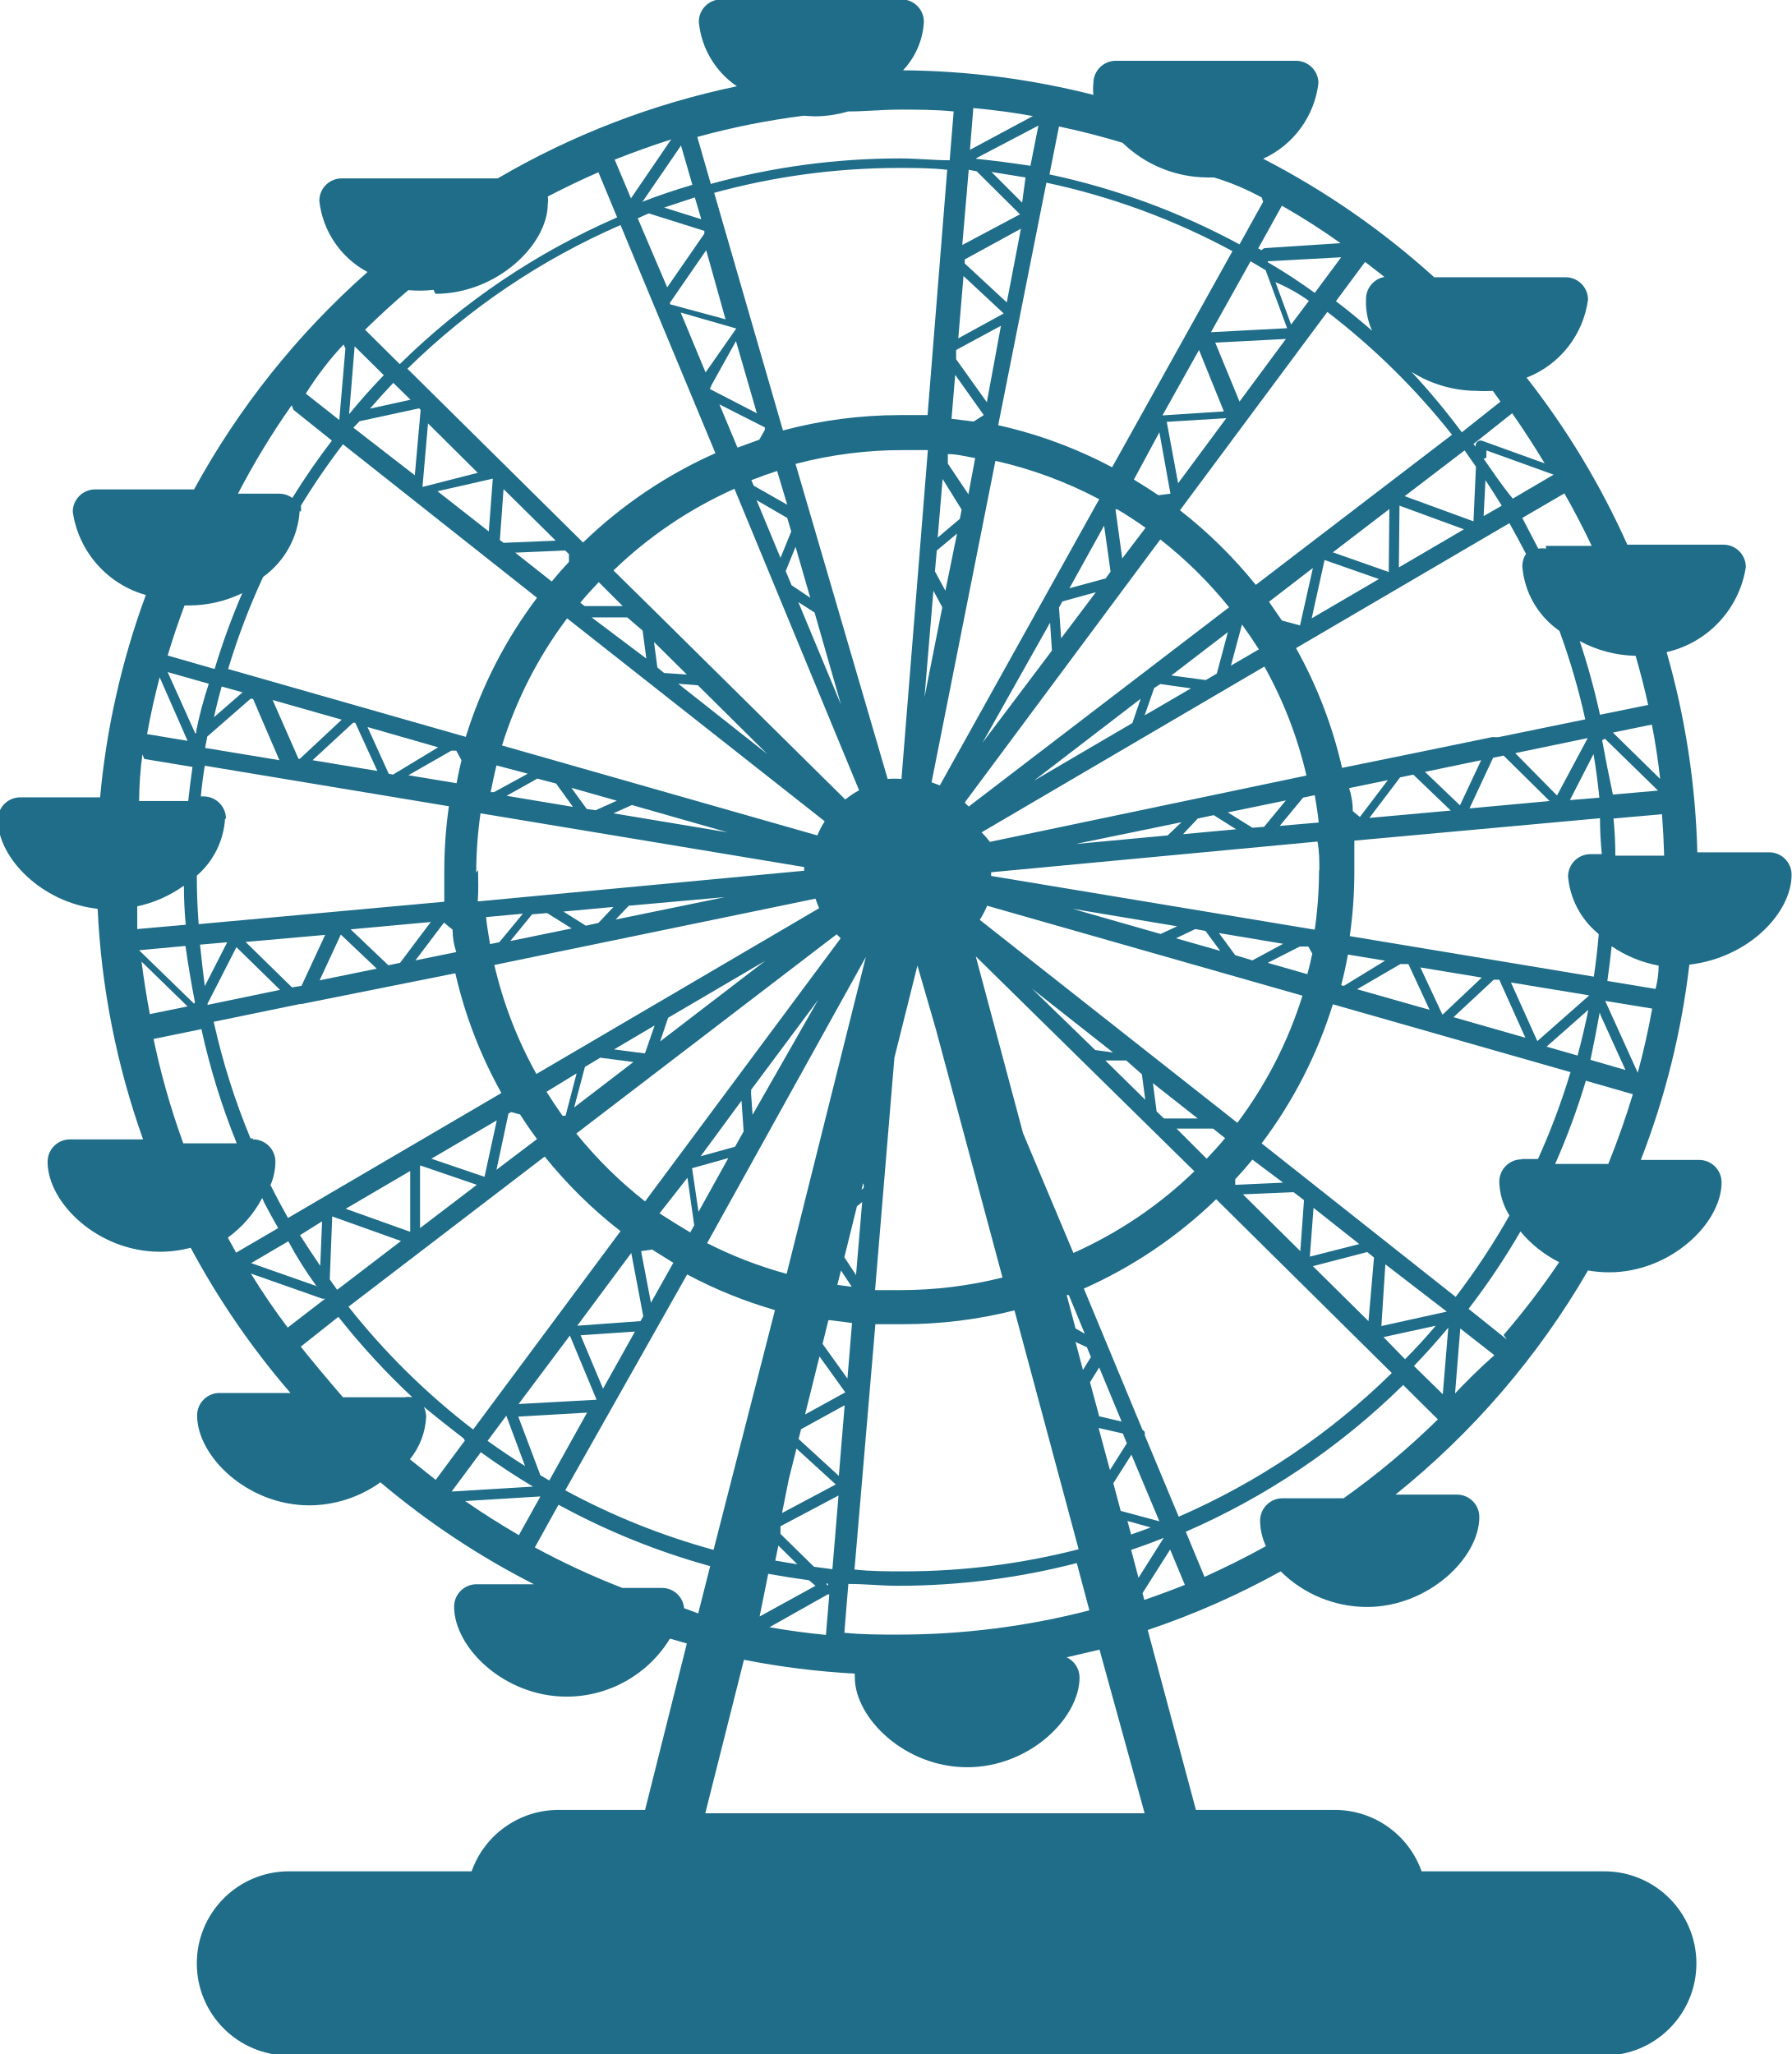
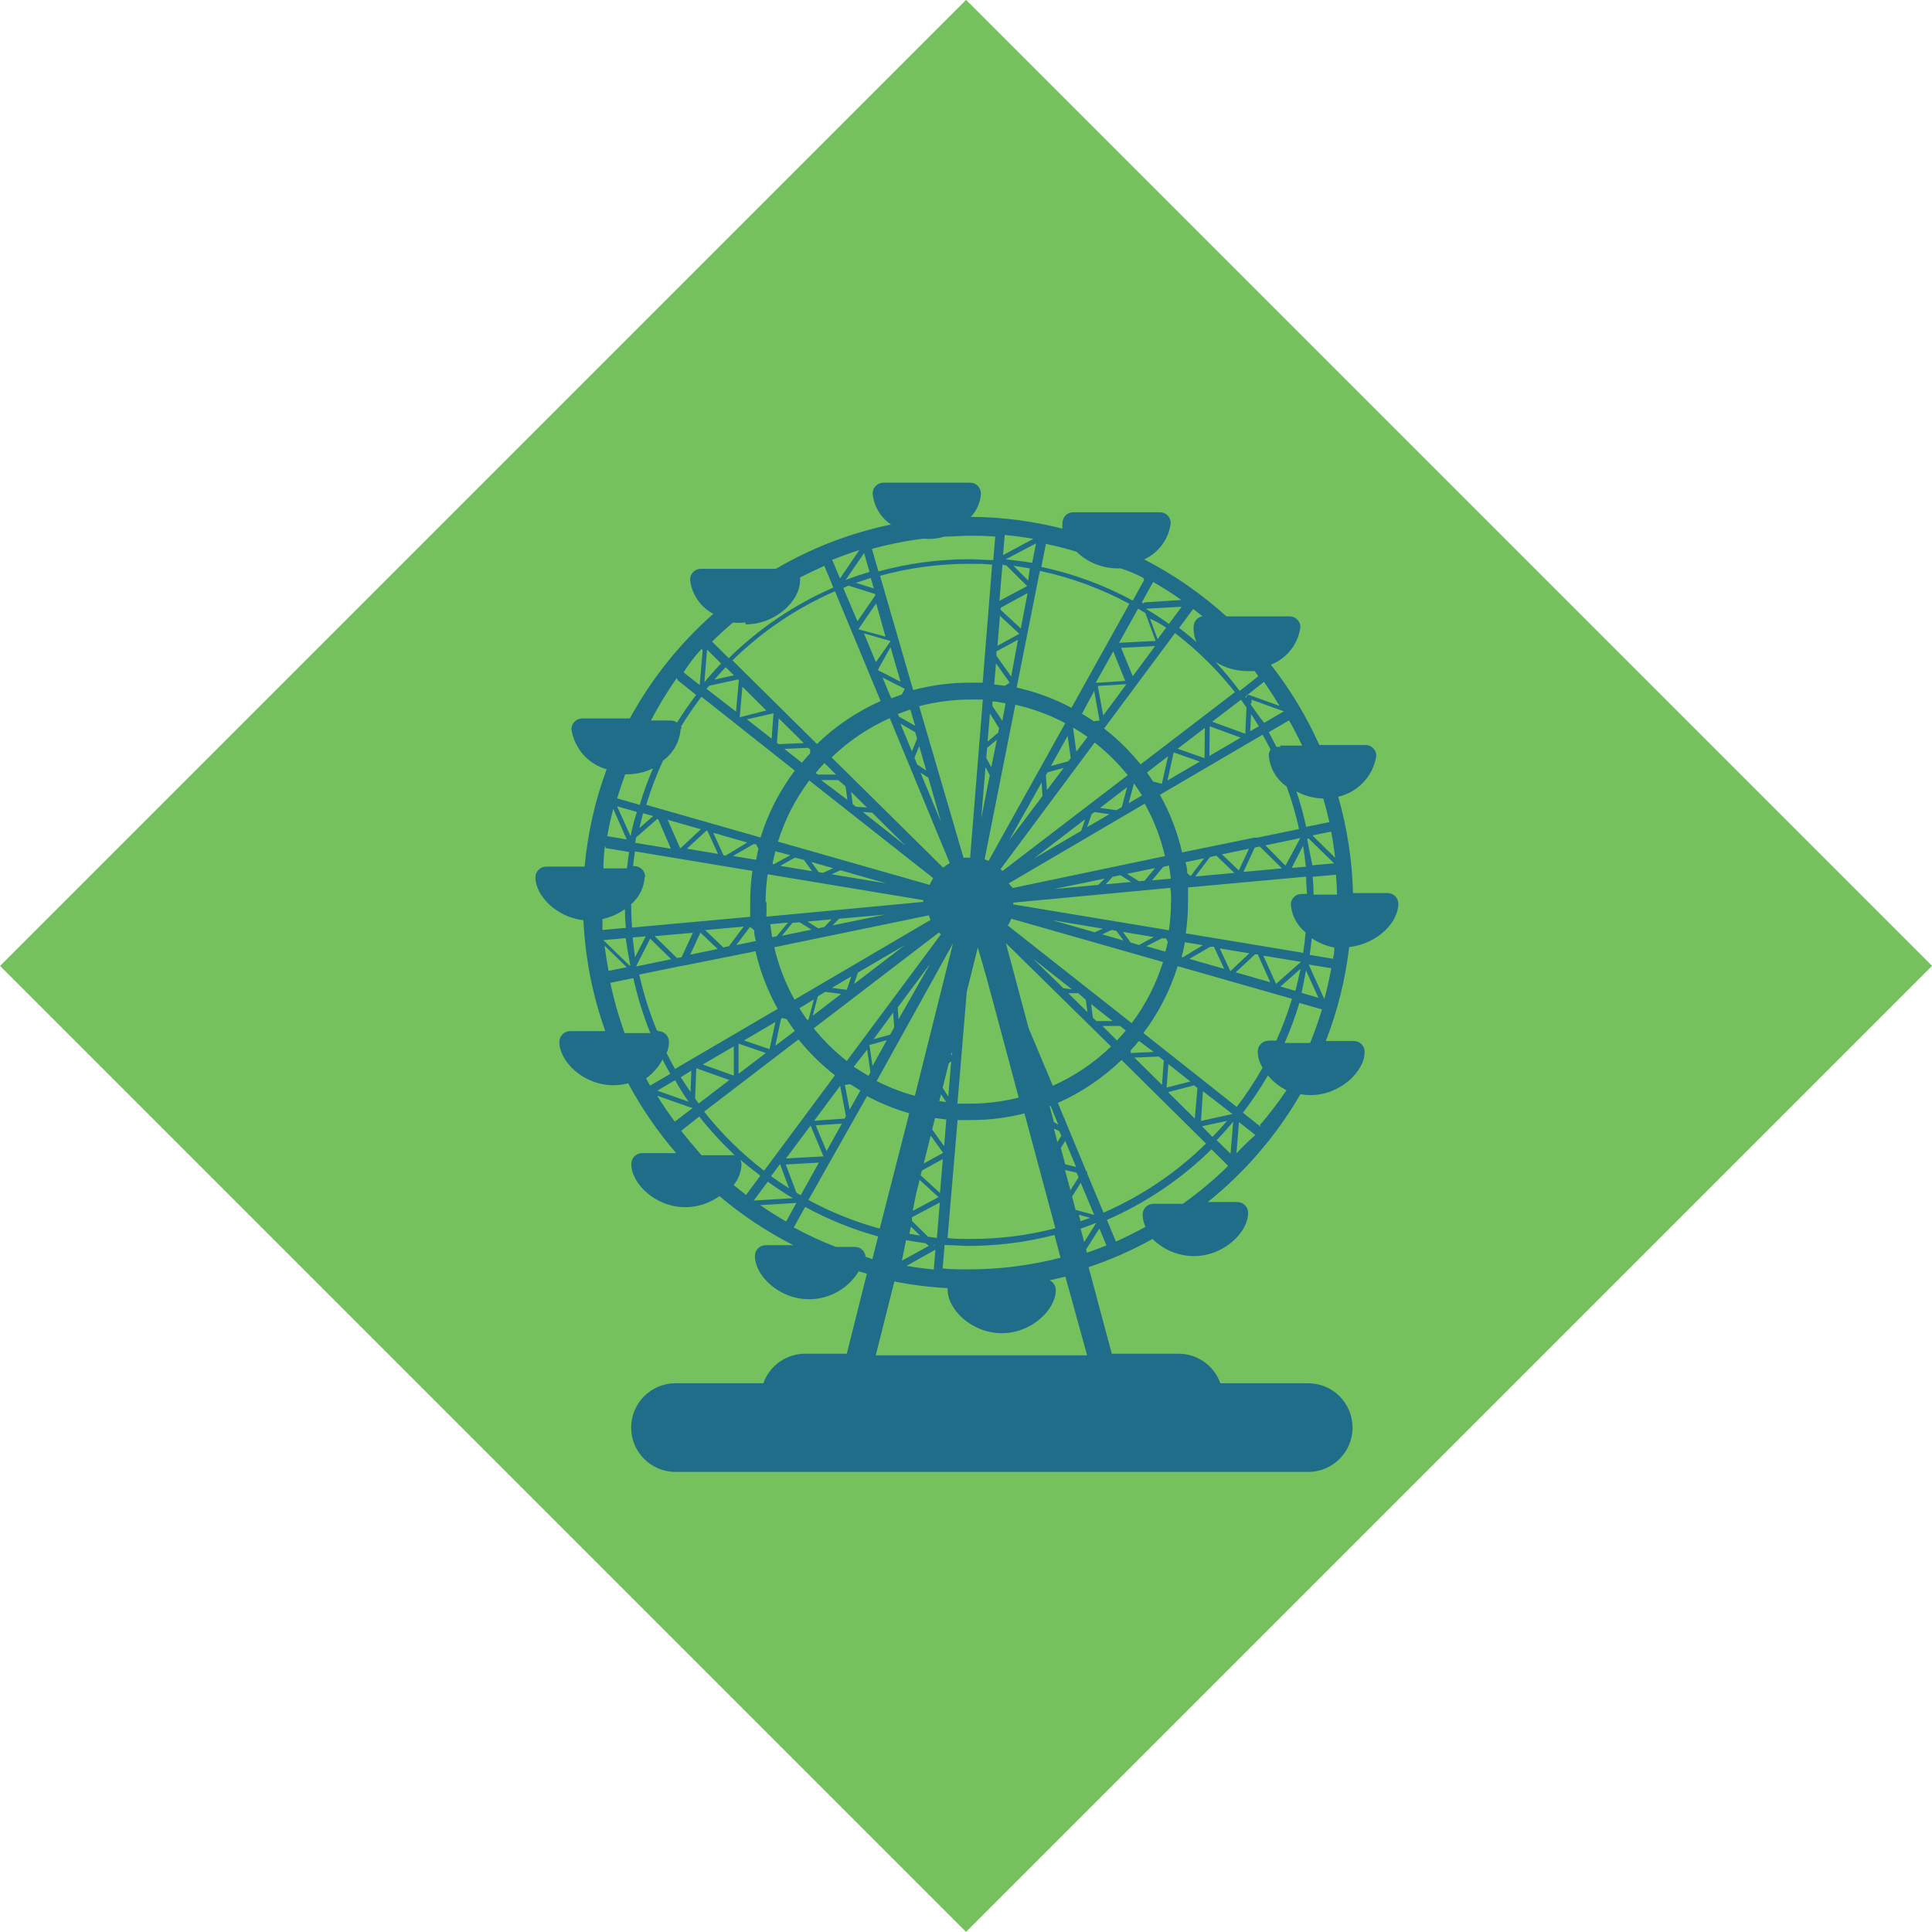
- <svg xmlns="http://www.w3.org/2000/svg" id="icons" viewBox="0 0 58.35 66.9">
+ <svg xmlns="http://www.w3.org/2000/svg" id="icons" viewBox="0 0 130.8 130.8">
  <defs>
-     <style>.cls-1{fill:#1f6d89;}</style>
+     <style>.cls-1{fill:#74c15e;}.cls-2{fill:#1f6d89;}</style>
  </defs>
-   <path class="cls-1" d="M693.38,1811.38a0.73,0.73,0,0,0-.73-0.73h-2.34a26,26,0,0,0-1-6.52,3.37,3.37,0,0,0,2.58-2.77,0.73,0.73,0,0,0-.73-0.73h-3.13a26.07,26.07,0,0,0-3.28-5.44,3.18,3.18,0,0,0,2-2.54,0.73,0.73,0,0,0-.73-0.73h-4.28a26.16,26.16,0,0,0-5.57-3.86,3.11,3.11,0,0,0,1.8-2.46,0.73,0.73,0,0,0-.73-0.73h-5.87a0.73,0.73,0,0,0-.73.73,1.79,1.79,0,0,0,0,.38,26,26,0,0,0-6.2-.8,2.49,2.49,0,0,0,.68-1.58,0.73,0.73,0,0,0-.73-0.73h-5.87a0.73,0.73,0,0,0-.73.73,2.85,2.85,0,0,0,1.24,2.1,25.85,25.85,0,0,0-7.79,3h-5.08a0.73,0.73,0,0,0-.73.73,3,3,0,0,0,1.57,2.32,26.21,26.21,0,0,0-5.65,7.08h-3.22a0.73,0.73,0,0,0-.73.73,3.31,3.31,0,0,0,2.38,2.71,25.84,25.84,0,0,0-1.49,6.59h-2.6a0.73,0.73,0,0,0-.73.73c0,1.23,1.42,2.7,3.25,2.9a25.88,25.88,0,0,0,1.48,7.51h-2.38a0.73,0.73,0,0,0-.73.73c0,1.33,1.63,2.93,3.66,2.93a3.9,3.9,0,0,0,1-.13,26.17,26.17,0,0,0,3.25,4.73h-2.31a0.73,0.73,0,0,0-.73.73c0,1.33,1.63,2.93,3.66,2.93a4,4,0,0,0,2.31-.75,26.1,26.1,0,0,0,5,3.32h-1.87a0.73,0.73,0,0,0-.73.73c0,1.33,1.63,2.93,3.66,2.93a3.94,3.94,0,0,0,3.37-1.89l0.55,0.16-1.36,5.42h-2.8a3,3,0,0,0-2.85,2h-5.95a3,3,0,0,0,0,6h42.84a3,3,0,0,0,0-6h-5.95a3,3,0,0,0-2.85-2h-4.5l-1.57-5.86a25.9,25.9,0,0,0,4.33-1.91,4,4,0,0,0,2.81,1.16c2,0,3.66-1.6,3.66-2.93a0.73,0.73,0,0,0-.73-0.73h-2a26.22,26.22,0,0,0,6.27-7.3,3.88,3.88,0,0,0,.69.06c2,0,3.66-1.6,3.66-2.93a0.73,0.73,0,0,0-.73-0.73h-1.9a25.84,25.84,0,0,0,1.58-6.36C692,1814.08,693.38,1812.61,693.38,1811.38Zm-8.79,9.27a0.73,0.73,0,0,0-.73.73,2.18,2.18,0,0,0,.33,1.1,23,23,0,0,1-1.75,2.65l-6.32-5a14.79,14.79,0,0,0,2.32-4.53l7.74,2.21a22.68,22.68,0,0,1-1.06,2.83h-0.53Zm-3.51,6.73q0.58-.6,1.12-1.25l-0.18,2.17Zm-16.79,8.75c-0.59,0-1.18,0-1.76-.06l0.13-1.59c0.54,0,1.08.06,1.62,0.06a23.25,23.25,0,0,0,5.82-.74l0.41,1.54A24.85,24.85,0,0,1,664.29,1836.13Zm-21-16.16h-0.1a22.67,22.67,0,0,1-1.2-3.8l2.82-.58h0.05l0,0,5-1a14.73,14.73,0,0,0,1.5,3.9l-6.95,4.07q-0.3-.53-0.57-1.07a2,2,0,0,0,.16-0.74A0.73,0.73,0,0,0,643.25,1820Zm-2.27-8.22q0,0.64.06,1.26l-1.58.14c0-.25,0-0.5,0-0.74A4.06,4.06,0,0,0,641,1811.75Zm1.37-2.19a0.73,0.73,0,0,0-.73-0.73h-0.09q0.05-.52.13-1l7.95,1.32a14.87,14.87,0,0,0-.15,2.11c0,0.34,0,.68,0,1l-8,.73q-0.06-.78-0.06-1.58A2.67,2.67,0,0,0,642.36,1809.55Zm2.44-10a0.72,0.72,0,0,0,0-.2,23,23,0,0,1,1.37-2l6.32,5a14.78,14.78,0,0,0-2.32,4.53l-7.74-2.21a22.67,22.67,0,0,1,1.14-3A2.87,2.87,0,0,0,644.79,1799.53Zm2.7-4.45q-0.59.61-1.13,1.27l0.18-2.21Zm37.86,2.89-2.08-.75a0.16,0.16,0,0,0-.22.14v0.05l-0.07-.09,1.26-1Q684.83,1797.14,685.35,1798Zm0.43,5.44a22.59,22.59,0,0,1,.84,2.88l-2.83.58H683.7a0.16,0.16,0,0,0-.08,0l-2.82.58h0l-2.06.42a14.7,14.7,0,0,0-1.5-3.9l6.95-4.07q0.28,0.5.54,1a0.72,0.72,0,0,0-.12.4A2.82,2.82,0,0,0,685.78,1803.41Zm1.28,9.88q-0.06.7-.16,1.38l-7.95-1.32a14.84,14.84,0,0,0,.15-2.11c0-.34,0-0.68,0-1l8-.73q0,0.58.06,1.17h-0.37a0.73,0.73,0,0,0-.73.73A2.71,2.71,0,0,0,687.06,1813.28Zm-9.31,10.81,1.77-.46,0.22,0.18-0.18,2.07Zm-5,8.31-1.26-.34-0.24-.9,0.59-.93ZM662,1834.54l0,0-0.07-.07H662v0.11Zm-0.41,0-1.82,1,0.28-1.39q0.66,0.12,1.33.21ZM651.52,1829l0.61,1.64q-0.62-.39-1.22-0.82Zm-10-15.34,0.91-.08-0.73,1.43Q641.61,1814.3,641.54,1813.62Zm-0.17,1.92-1.79-1.74,1.51-.14Q641.2,1814.61,641.38,1815.54Zm0.44,0,0.94-1.84,1.42,1.39-2.36.49v0Zm2.75-.53-1.51-1.48,2.59-.23-0.77,1.66Zm6-3.74a13.72,13.72,0,0,1,.14-1.93l10.54,1.75s0,0.08,0,.12l-10.63,1C650.62,1811.84,650.6,1811.54,650.6,1811.23Zm-8.76-4.43,1.41-1.23,0.08,0,0.86,2-2.42-.4Zm8.81-8.59-1.8.46,0,0,0.18-2.07Zm8.07-5-1.81-.49,0-.05,1.18-1.71Zm15.42,1,0.81,2-2,.13Zm2.24-2.89,2.39-.13-0.86,1.16q-0.74-.54-1.53-1h0Zm1.27,1.38-0.51.68-0.51-1.38Q677.16,1792.33,677.66,1792.69ZM684,1807.5l1.5,1.48-2.61.24,0.77-1.65Zm0.38-.08,2.36-.49-1,1.87Zm-1.8,1.7-1.14-1.09,1.83-.38Zm-1.52-1,1.22,1.17-2.65.24,1-1.32Zm-3.07,3.12a13.72,13.72,0,0,1-.14,1.93l-10.54-1.75s0-.08,0-0.12l10.63-1C678,1810.62,678,1810.92,678,1811.23Zm-5.77,6.64,0.11,0.83-1.3-1.28,0.68,0Zm0.48,1.21-0.12-.92,1.46,1.15h-1.1Zm-2-2-2.06-2,2.64,2.08Zm-0.14,10-0.26.42-0.24-.91,0.37,0.17Zm1.17,2.81-0.55.87-0.37-1.37,0.79,0.18Zm-9.38,1.06-1.31-1.2,0.08-.32,1.42-.78Zm-4.57-8.6-0.21-1.42,1.18-.33Zm1.4-3.62,0.07,1-0.28.5-1.12.31Zm0.36,0.46-0.05-.72a0.16,0.16,0,0,0,0-.09l2.19-2.94Zm-3.51-2-1-.13,1.32-.78-0.3.87Zm-1.45.14,1.08,0.14-1.93,1.48,0.35-1.32Zm2.21-1.3,3.17-1.86-3.43,2.63Zm-2.68-3-0.73-.46,1.63-.15-0.49.52Zm-1.26-.41,0.8,0.5-2,.41,0.71-.87Zm2.66-.24,3.13-.28-3.56.73Zm-1.37-3.15-0.5-.69,1.48,0.42-0.69.31Zm-1-.83,0.55,0.76-2.16-.36,1-.56Zm2.47,0.7,3.12,0.89-3.72-.62Zm0.83-4.48-0.11-.83,1.07,1.06-0.74-.05Zm-0.48-1.2,0.12,0.91L654.3,1803h1.16Zm1.8,1.78,2.26,2.24-2.9-2.29Zm2.86-3.72,0.32-.79,0.48,1.66-0.61-.41Zm0.18-1.29-0.35.86-0.78-1.88,1,0.58Zm0.76,2.64,0.86,3-1.39-3.34Zm4.17-4.35,0.62,1-0.06.3-0.72.61Zm0.09,3.64-0.34-.63,0.06-.68,0.66-.55Zm-0.39,0,0.29,0.54-0.58,2.93Zm5.56-2.12,0.21,1.5-0.16.22-1.18.32Zm-1.4,3.67-0.07-1,0.11-.2,1.09-.3Zm-0.36-.51,0.06,0.91-2.26,3Zm3.59,2,1,0.14-1.51.88,0.31-.89Zm1.48-.13-1.12-.15,1.84-1.41-0.36,1.35Zm-2.39,1.4-3.21,1.88,3.48-2.67Zm2.65,3,0.73,0.46-1.73.16,0.48-.51Zm1.26,0.41-0.8-.5,1.89-.39-0.71.86Zm-2.76.25-3,.28,3.45-.71Zm-10.76,14.64,0.12-.47,0.35,0.53Zm0.23-.9,0.41-1.66,0.17-.14-0.2,2.38Zm0.63-2.36v0.1l-0.07.06,0.05-.21Zm-1.44,5.59,0.84,1.17-1.31.72Zm-1,4,0.25-1,1.28,1.17-1.75.93Zm1.91-3.28-0.81-1.13,0.19-.77,0.06,0,0.71,0.09Zm1.53-10.45,0.75-3,0.6,2.07,2.17,8.09a13.67,13.67,0,0,1-3.33.41l-0.82,0Zm11.1-3.34-0.53-.72,2.09,0.35-1,.54Zm-5.3-1.51,3.41,0.57-0.54.25Zm4,0.66,0.33,0.06,0.48,0.65-1.44-.41Zm3.4,0.57,0.28,0,0.13,0.23q-0.07.34-.16,0.67l-1.29-.37Zm1.35,1.26q0.13-.49.22-1l1.21,0.2-1.34.82Zm-2-5.19,0.76-.92,0.38-.08c0.05,0.29.1,0.59,0.13,0.89Zm2.61-.29-0.23-.19q0-.38-0.12-0.75l1.26-.26Zm-12.05.81A2.9,2.9,0,0,0,667,1810l9.21-5.4a13.57,13.57,0,0,1,1.37,3.55Zm7.85-5.74,0.36-1.34q0.29,0.4.55,0.81Zm5.14-3.05-1.82-.64,1.84-1.41Zm0.35-2.16,2.1,0.77-2.12,1.24Zm-0.67,2.39-2.19,1.28,0.42-1.9Zm-2.57,1.51h0l-0.59-.16q-0.21-.31-0.42-0.61l1.43-1.1Zm-10.79,5.9-0.13-.13,6.37-8.57a13.8,13.8,0,0,1,2.24,2.21Zm5-8.08-0.22-1.6h0.06q0.47,0.28.92,0.6Zm1.82-2.45-0.37-2,1.94-.12Zm2-2.66-0.79-1.92,2.3-.12Zm-2.61,1,0.36,2-0.39.05q-0.39-.26-0.8-0.51Zm-7.15,11.5-0.27-.1,2.08-10.47a13.57,13.57,0,0,1,3.38,1.25Zm0.93-9.48-0.67-1,0-.31c0.3,0,.59.08,0.89,0.13Zm0.6-3-1-1.4,0-.3,1.46-.79Zm0.65-3.25-1.37-1.27v-0.13l1.83-1Zm-1.41-.86,1.31,1.22-1.48.81Zm-0.27,3.22,0.93,1.31-0.33.21-0.72-.09Zm-1.75,13.16a3.08,3.08,0,0,0-.45,0l-3-10.26a13.66,13.66,0,0,1,3.49-.45l0.82,0Zm-3.72-8.93-1.09-.62-0.08-.18c0.28-.11.56-0.21,0.84-0.3Zm-2.46-3.91L659,1794l0.68,2.35-1.53-.79Zm0.8-1.83v0l-1,1.43-0.81-1.95Zm0.93,3.22,0,0.08-0.18.32-0.71.26-0.59-1.41Zm3.07,11.82a3,3,0,0,0-.45.3l-6.26-6.19,0,0-1.29-1.27a13.73,13.73,0,0,1,3.94-2.66Zm-7.7-6h-1.24l-0.14-.11c0.19-.23.39-0.45,0.6-0.67Zm-4-2.15,0.12-1.66,1.7,1.68-1.7.07Zm-0.23-2,0,0-0.13,1.72-1.67-1.31Zm2.36,2.34,0.12,0.12v0.25q-0.29.31-.56,0.64l-1.19-.94Zm8.45,8.82a3,3,0,0,0-.24.46l-10.27-2.93a13.66,13.66,0,0,1,2.12-4.14Zm-9.67-1.55-1.1.6-0.11,0c0.06-.29.12-0.59,0.19-0.87Zm-4.53,0-0.69-1.52,2.3,0.66-1.47.89Zm-2.94-.49-0.84-1.91,2.25,0.64-1.37,1.28h0Zm1.78-1.17,0.07,0,0.72,1.57-2.11-.35Zm3.2,0.91,0.16,0,0.17,0.31q-0.09.37-.16,0.75l-1.57-.26Zm2.33,5.31-0.77.93-0.3.06c-0.05-.29-0.1-0.59-0.13-0.88Zm-4.38,1.68-1.23-1.17,2.61-.24-1,1.33Zm-1.55-1,1.17,1.11-1.86.38Zm3.36-.39,0.28,0.23q0,0.37.12,0.73l-1.33.27Zm12.1-.78a3.05,3.05,0,0,0,.12.31l-9.21,5.4a13.58,13.58,0,0,1-1.37-3.55Zm-7.78,5.69-0.36,1.38-0.1,0q-0.27-.38-0.52-0.78Zm-5.09,3,1.84,0.63-1.85,1.41v-2Zm-0.33,2.16-2.1-.75,2.1-1.23v2Zm0.69-2.38,2.13-1.25-0.4,1.84Zm2.51-1.47,0.09-.05,0.29,0.08q0.26,0.41.55,0.8l-1.32,1Zm10.69-5.84,0.13,0.13-6.37,8.57a13.77,13.77,0,0,1-2.24-2.21Zm-4.86,7.93,0.22,1.55-0.13.23q-0.49-.29-1-0.62Zm-1.54,2.07h0Zm-0.29.38,0.39,2.06-0.09.16-2.06.15Zm-2,2.69,0.87,2.09v0l-2.54.14Zm1.08,1.73-0.73-1.74,1.77-.12Zm1.56-2.8-0.32-1.68,0.36-.05,0.69,0.43Zm7-11.26-2.58,10.32a13.62,13.62,0,0,1-2.59-1Zm-2.85,19.17,0.62,0.61-0.72-.12Zm1.16,0.69-1.09-1.07,0-.25,1.89-1-0.2,2.4Zm2-7.9,0.91,0a14.79,14.79,0,0,0,3.62-.45l2.09,7.78a22.83,22.83,0,0,1-5.71.72c-0.53,0-1.06,0-1.59-.06Zm8.21,6.41,0.76,0.21-0.64.23Zm-0.92-3.41-0.3-1.11,0.3-.48,0.73,1.76Zm-0.77-2.86-0.29-1.09,0.07,0,0.52,1.26Zm-1.71-6.36-1.54-5.76,7.12,7a13.72,13.72,0,0,1-3.94,2.66Zm5-.15h1.19l0.39,0.31c-0.19.23-.39,0.45-0.6,0.67Zm4.15,2.33-0.12,1.66-1.87-1.85,1.65-.07Zm2.65,2.09,2,1.54-2.13.47Zm-2.46-.25,0.12-1.59,1.49,1.18Zm-2.43-2.34v-0.18q0.29-.31.56-0.64l1,0.75Zm-8.32-8.63a3,3,0,0,0,.24-0.46l10.27,2.93a13.66,13.66,0,0,1-2.12,4.14Zm13.7,1.44,0.26,0,0.69,1.49-2.36-.67Zm0.65,0.11,2,0.33-1.28,1.21Zm2.39,0.4,0.18,0,0.85,1.89-2.34-.67Zm0.56,0.09,2.55,0.42-1.69,1.49Zm1.92-5.94,0.77-1.5c0.08,0.47.14,0.94,0.19,1.42Zm1.14-2,1.73,1.69-1.47.13Q687.37,1807.88,687.21,1807Zm0.26-.2,1.27-.26q0.17,0.87.27,1.77Zm-0.42-.58a23.13,23.13,0,0,0-.66-2.4,4,4,0,0,0,1.82.48q0.23,0.79.41,1.6Zm-3.79-6.47,0.06-1.17q0.27,0.41.53,0.83Zm0.09-1.9v-0.24l2.19,0.79-1.33.78C683.95,1798.71,683.66,1798.27,683.35,1797.83Zm-0.34.29-0.08,1.78-2.24-.82,1.95-1.49Zm-7.17,3.85a15,15,0,0,0-2.47-2.43l4.8-6.46a23.06,23.06,0,0,1,4.06,4Zm4-8.09q-0.67-.6-1.39-1.15l0.95-1.28,0.63,0.49a0.73,0.73,0,0,0-.6.71A2.26,2.26,0,0,0,679.83,1793.88Zm-3.68-2.88a0.16,0.16,0,0,0-.13.07v0l-0.11-.06,0.77-1.39q1,0.57,1.91,1.22Zm0,0.72,0.7,1.89-2.48.13,1.29-2.31Zm-5,6.42a14.7,14.7,0,0,0-3.71-1.37l1.57-7.9a22.7,22.7,0,0,1,6.06,2.23Zm-2.93-8.62-1-1,1.11,0.18Zm-1.47-1.46h0l2-1.05-0.26,1.31Q667.67,1788.15,666.81,1788.06Zm-0.23-.26,0.11-1.36q1,0.09,1.94.26Zm0.22,0.7,1.41,1.4v0l-1.88,1,0.21-2.45Zm-1.6,7.94-0.91,0a14.8,14.8,0,0,0-3.8.5l-2.24-7.74a22.8,22.8,0,0,1,6-.81c0.53,0,1.06,0,1.59.06Zm-7.37-6.38-1.21-.38,1-.33Zm-1.9-.59h0l1.24-1.81,0.37,1.28Q656.7,1789.17,655.93,1789.47Zm-0.39-.09-0.53-1.26q0.91-.36,1.84-0.66Zm0.58,0.49,1.81,0.57,0,0.09-1.21,1.75L655.8,1790Zm2.17,7.81a14.87,14.87,0,0,0-4.31,2.91l-5.72-5.66a23,23,0,0,1,6.94-4.68Zm-9.93-1.74-1.32.29q0.37-.43.76-0.84Zm-1.66.7,1.94-.42,0.05,0.05-0.19,2.13-2-1.55Zm-3.81,8.83-0.93.81q0.11-.51.25-1Zm-1.48,1.29-0.06.05-0.9-2,1.34,0.38Q641.57,1805.94,641.41,1806.75Zm-0.31.29-1.32-.22q0.17-.94.41-1.85Zm0,8.65-1.23.25q-0.16-.85-0.27-1.71Zm4.38,7-0.06,1.45q-0.34-.5-0.66-1Zm-0.12,2.13-2.19-.77,1.21-.71Q644.81,1824.05,645.33,1824.77Zm0.13,0.39h0.09l-1.22.94q-0.64-.85-1.2-1.76Zm0.24-.63,0.08-2.05,2.24,0.8-2.08,1.59Zm7-4a14.93,14.93,0,0,0,2.47,2.43l-4.8,6.46a23.06,23.06,0,0,1-4.06-4Zm-2.6,9.25-0.95,1.28-0.84-.67a2.37,2.37,0,0,0,.53-1.39,0.72,0.72,0,0,0-.08-0.32Q649.44,1829.21,650.13,1829.74Zm-0.43,1.66,0.95-1.28q0.83,0.6,1.7,1.12l-2.64.16h0Zm2.89,0.16-0.7,1.26q-0.9-.52-1.75-1.11Zm0-.69-0.72-1.91,2.24-.13-1.23,2.21Zm4.78-6.54a14.71,14.71,0,0,0,2.86,1.16l-2,7.81a22.74,22.74,0,0,1-4.83-1.94Zm4.58,10.42,0.05,0-0.11,1.32q-0.93-.09-1.84-0.25Zm9.88-1.45q0.54-.18,1.06-0.39l-0.82,1.3Zm0.44-3.74a0.16,0.16,0,0,0,0-.1,0.16,0.16,0,0,0-.07-0.07l-1.91-4.6a14.88,14.88,0,0,0,4.31-2.91l5.72,5.66a23,23,0,0,1-6.94,4.68Zm7.78-3.19,1.7-.37q-0.47.56-1,1.09Zm5.31-9.46,1.36-1.2q-0.15.75-.35,1.49Zm1.77-1,0.8,1.76-1.14-.33Q687,1816.6,687.13,1815.87Zm0.14-.49,1.53,0.25q-0.19,1.06-.47,2.09Zm0.07-.65q0.08-.56.14-1.13a4,4,0,0,0,1.53.63q0,0.38-.1.76Zm0.26-4.08q0-.61-0.06-1.21l1.58-.14q0.05,0.67.07,1.35h-1.59Zm-2.26-10a0.72,0.72,0,0,0-.25,0q-0.25-.48-0.52-1l1.37-.8q0.48,0.84.89,1.71h-1.49Zm-1.48-4.79-1.26,1A23.47,23.47,0,0,0,681,1795a4,4,0,0,0,2.12.62,3.88,3.88,0,0,0,.53,0Zm-7.73-6.51-0.77,1.39a23.15,23.15,0,0,0-6.19-2.28l0.31-1.56q1.05,0.22,2.07.53a4,4,0,0,0,2.77,1.13h0.21Q675.34,1788.9,676.12,1789.32Zm-14.61-2.78a3.92,3.92,0,0,0,1.09-.16c0.56,0,1.12-.06,1.68-0.06s1.18,0,1.76.06l-0.13,1.59c-0.54,0-1.08-.06-1.62-0.06a23.26,23.26,0,0,0-6.16.83l-0.44-1.53a24.78,24.78,0,0,1,3.46-.69Zm-12.35,5.78c2,0,3.66-1.6,3.66-2.93a0.72,0.72,0,0,0,0-.24q0.81-.42,1.65-0.79l0.61,1.47a23.39,23.39,0,0,0-7.08,4.78l-1.13-1.12q0.68-.67,1.41-1.29A3.89,3.89,0,0,0,649.15,1792.33Zm-2.93,1.78-0.2,2.33-1.09-.86Q645.55,1794.82,646.22,1794.11Zm-1.69,2,1.25,1q-0.69.9-1.29,1.87a0.72,0.72,0,0,0-.42-0.14h-1.35A25,25,0,0,1,644.53,1796.09Zm-3.4,6.37a4,4,0,0,0,1.73-.4,23.18,23.18,0,0,0-.9,2.47l-1.53-.44q0.25-.83.55-1.63h0.15Zm-1.46,5,1.57,0.26q-0.08.55-.14,1.11h-1.6Q639.57,1808.14,639.67,1807.46Zm0.3,9.12,1.56-.32a23.13,23.13,0,0,0,1.15,3.72H641A24.67,24.67,0,0,1,640,1816.58Zm3.61,5.34q0.22,0.42.45,0.82l-1.37.8-0.27-.49A3.76,3.76,0,0,0,643.57,1821.91Zm1.15,4.71,1.26-1a23.5,23.5,0,0,0,2.41,2.62,0.73,0.73,0,0,0-.26,0h-2Q645.38,1827.45,644.72,1826.62Zm12.52,8.49a0.72,0.72,0,0,0-.72-0.66H655.3a24.7,24.7,0,0,1-2.85-1.32l0.77-1.39a23.15,23.15,0,0,0,4.94,2l-0.39,1.54Zm15,6.68H658l1.26-5a25.88,25.88,0,0,0,3.61.45,0.72,0.72,0,0,0,0,.12c0,1.33,1.63,2.93,3.66,2.93s3.66-1.6,3.66-2.93a0.73,0.73,0,0,0-.42-0.65l1.07-.25Zm-0.07-7.17,0.9-1.42,0.48,1.15q-0.65.26-1.32,0.49Zm4.56-3.09a0.73,0.73,0,0,0-.73.73,2,2,0,0,0,.19.83q-1,.55-2,1l-0.61-1.47a23.4,23.4,0,0,0,7.08-4.78l1.13,1.12a25.1,25.1,0,0,1-3.07,2.57h-2Zm5.6-3.17,0.19-2.36,1.11,0.87Q683,1827.65,682.33,1828.37Zm1.71-2-1.25-1a23.42,23.42,0,0,0,1.69-2.52,3.93,3.93,0,0,0,1.26,1A25,25,0,0,1,684,1826.37Zm1.57-5.72a23,23,0,0,0,1-2.71l1.53,0.44q-0.35,1.16-.8,2.27h-1.73Z" transform="translate(-635.03 -1782.89)" />
+   <rect class="cls-1" x="617.87" y="1769.34" width="92.49" height="92.49" transform="translate(-1688.01 -748.82) rotate(-45)" />
+   <path class="cls-2" d="M693.38,1811.38a0.73,0.73,0,0,0-.73-0.73h-2.34a26,26,0,0,0-1-6.52,3.37,3.37,0,0,0,2.58-2.77,0.73,0.73,0,0,0-.73-0.73h-3.13a26.07,26.07,0,0,0-3.28-5.44,3.18,3.18,0,0,0,2-2.54,0.73,0.73,0,0,0-.73-0.73h-4.28a26.16,26.16,0,0,0-5.57-3.86,3.11,3.11,0,0,0,1.8-2.46,0.73,0.73,0,0,0-.73-0.73h-5.87a0.73,0.73,0,0,0-.73.73,1.79,1.79,0,0,0,0,.38,26,26,0,0,0-6.2-.8,2.49,2.49,0,0,0,.68-1.58,0.73,0.73,0,0,0-.73-0.73h-5.87a0.73,0.73,0,0,0-.73.73,2.85,2.85,0,0,0,1.24,2.1,25.85,25.85,0,0,0-7.79,3h-5.08a0.73,0.73,0,0,0-.73.73,3,3,0,0,0,1.57,2.32,26.21,26.21,0,0,0-5.65,7.08h-3.22a0.73,0.73,0,0,0-.73.73,3.31,3.31,0,0,0,2.38,2.71,25.84,25.84,0,0,0-1.49,6.59h-2.6a0.73,0.73,0,0,0-.73.73c0,1.23,1.42,2.7,3.25,2.9a25.88,25.88,0,0,0,1.48,7.51h-2.38a0.73,0.73,0,0,0-.73.73c0,1.33,1.63,2.93,3.66,2.93a3.9,3.9,0,0,0,1-.13,26.17,26.17,0,0,0,3.25,4.73h-2.31a0.73,0.73,0,0,0-.73.73c0,1.33,1.63,2.93,3.66,2.93a4,4,0,0,0,2.31-.75,26.1,26.1,0,0,0,5,3.32h-1.87a0.73,0.73,0,0,0-.73.73c0,1.33,1.63,2.93,3.66,2.93a3.94,3.94,0,0,0,3.37-1.89l0.55,0.16-1.36,5.42h-2.8a3,3,0,0,0-2.85,2h-5.95a3,3,0,0,0,0,6h42.84a3,3,0,0,0,0-6h-5.95a3,3,0,0,0-2.85-2h-4.5l-1.57-5.86a25.9,25.9,0,0,0,4.33-1.91,4,4,0,0,0,2.81,1.16c2,0,3.66-1.6,3.66-2.93a0.73,0.73,0,0,0-.73-0.73h-2a26.22,26.22,0,0,0,6.27-7.3,3.88,3.88,0,0,0,.69.06c2,0,3.66-1.6,3.66-2.93a0.73,0.73,0,0,0-.73-0.73h-1.9a25.84,25.84,0,0,0,1.58-6.36C692,1814.08,693.38,1812.61,693.38,1811.38Zm-8.79,9.27a0.73,0.73,0,0,0-.73.73,2.18,2.18,0,0,0,.33,1.1,23,23,0,0,1-1.75,2.65l-6.32-5a14.79,14.79,0,0,0,2.32-4.53l7.74,2.21a22.68,22.68,0,0,1-1.06,2.83h-0.53Zm-3.51,6.73q0.58-.6,1.12-1.25l-0.18,2.17Zm-16.79,8.75c-0.59,0-1.18,0-1.76-.06l0.13-1.59c0.54,0,1.08.06,1.62,0.06a23.25,23.25,0,0,0,5.82-.74l0.41,1.54A24.85,24.85,0,0,1,664.29,1836.13Zm-21-16.16h-0.1a22.67,22.67,0,0,1-1.2-3.8l2.82-.58h0.05l0,0,5-1a14.73,14.73,0,0,0,1.5,3.9l-6.95,4.07q-0.3-.53-0.57-1.07a2,2,0,0,0,.16-0.74A0.73,0.73,0,0,0,643.25,1820Zm-2.27-8.22q0,0.64.06,1.26l-1.58.14c0-.25,0-0.5,0-0.74A4.06,4.06,0,0,0,641,1811.75Zm1.37-2.19a0.73,0.73,0,0,0-.73-0.73h-0.09q0.05-.52.13-1l7.95,1.32a14.87,14.87,0,0,0-.15,2.11c0,0.34,0,.68,0,1l-8,.73q-0.06-.78-0.06-1.58A2.67,2.67,0,0,0,642.36,1809.55Zm2.44-10a0.72,0.72,0,0,0,0-.2,23,23,0,0,1,1.37-2l6.32,5a14.78,14.78,0,0,0-2.32,4.53l-7.74-2.21a22.67,22.67,0,0,1,1.14-3A2.87,2.87,0,0,0,644.79,1799.53Zm2.7-4.45q-0.59.61-1.13,1.27l0.18-2.21Zm37.86,2.89-2.08-.75a0.16,0.16,0,0,0-.22.14v0.05l-0.07-.09,1.26-1Q684.83,1797.14,685.35,1798Zm0.43,5.44a22.59,22.59,0,0,1,.84,2.88l-2.83.58H683.7a0.16,0.16,0,0,0-.08,0l-2.82.58h0l-2.06.42a14.7,14.7,0,0,0-1.5-3.9l6.95-4.07q0.28,0.5.54,1a0.72,0.72,0,0,0-.12.4A2.82,2.82,0,0,0,685.78,1803.41Zm1.28,9.88q-0.06.7-.16,1.38l-7.95-1.32a14.84,14.84,0,0,0,.15-2.11c0-.34,0-0.68,0-1l8-.73q0,0.58.06,1.17h-0.37a0.73,0.73,0,0,0-.73.73A2.71,2.71,0,0,0,687.06,1813.28Zm-9.31,10.81,1.77-.46,0.22,0.18-0.18,2.07Zm-5,8.31-1.26-.34-0.24-.9,0.59-.93ZM662,1834.54l0,0-0.07-.07H662v0.11Zm-0.41,0-1.82,1,0.28-1.39q0.66,0.12,1.33.21ZM651.52,1829l0.61,1.64q-0.62-.39-1.22-0.82Zm-10-15.34,0.91-.08-0.73,1.43Q641.61,1814.3,641.54,1813.62Zm-0.17,1.92-1.79-1.74,1.51-.14Q641.2,1814.61,641.38,1815.54Zm0.44,0,0.94-1.84,1.42,1.39-2.36.49v0Zm2.75-.53-1.51-1.48,2.59-.23-0.77,1.66Zm6-3.74a13.72,13.72,0,0,1,.14-1.93l10.54,1.75s0,0.08,0,.12l-10.63,1C650.62,1811.84,650.6,1811.54,650.6,1811.23Zm-8.76-4.43,1.41-1.23,0.08,0,0.86,2-2.42-.4Zm8.81-8.59-1.8.46,0,0,0.18-2.07Zm8.07-5-1.81-.49,0-.05,1.18-1.71Zm15.42,1,0.81,2-2,.13Zm2.24-2.89,2.39-.13-0.86,1.16q-0.74-.54-1.53-1h0Zm1.27,1.38-0.51.68-0.51-1.38Q677.16,1792.33,677.66,1792.69ZM684,1807.5l1.5,1.48-2.61.24,0.77-1.65Zm0.38-.08,2.36-.49-1,1.87Zm-1.8,1.7-1.14-1.09,1.83-.38Zm-1.52-1,1.22,1.17-2.65.24,1-1.32Zm-3.07,3.12a13.72,13.72,0,0,1-.14,1.93l-10.54-1.75s0-.08,0-0.12l10.63-1C678,1810.62,678,1810.92,678,1811.23Zm-5.77,6.64,0.11,0.83-1.3-1.28,0.68,0Zm0.48,1.21-0.12-.92,1.46,1.15h-1.1Zm-2-2-2.06-2,2.64,2.08Zm-0.14,10-0.26.42-0.24-.91,0.37,0.17Zm1.17,2.81-0.55.87-0.37-1.37,0.79,0.18Zm-9.38,1.06-1.31-1.2,0.08-.32,1.42-.78Zm-4.57-8.6-0.21-1.42,1.18-.33Zm1.4-3.62,0.07,1-0.28.5-1.12.31Zm0.36,0.46-0.05-.72a0.16,0.16,0,0,0,0-.09l2.19-2.94Zm-3.51-2-1-.13,1.32-.78-0.3.87Zm-1.45.14,1.08,0.14-1.93,1.48,0.35-1.32Zm2.21-1.3,3.17-1.86-3.43,2.63Zm-2.68-3-0.73-.46,1.63-.15-0.49.52Zm-1.26-.41,0.8,0.5-2,.41,0.71-.87Zm2.66-.24,3.13-.28-3.56.73Zm-1.37-3.15-0.5-.69,1.48,0.42-0.69.31Zm-1-.83,0.55,0.76-2.16-.36,1-.56Zm2.47,0.7,3.12,0.89-3.72-.62Zm0.83-4.48-0.11-.83,1.07,1.06-0.74-.05Zm-0.48-1.2,0.12,0.91L654.3,1803h1.16Zm1.8,1.78,2.26,2.24-2.9-2.29Zm2.86-3.72,0.32-.79,0.48,1.66-0.61-.41Zm0.18-1.29-0.35.86-0.78-1.88,1,0.58Zm0.76,2.64,0.86,3-1.39-3.34Zm4.17-4.35,0.62,1-0.06.3-0.72.61Zm0.09,3.64-0.34-.63,0.06-.68,0.66-.55Zm-0.39,0,0.29,0.54-0.58,2.93Zm5.56-2.12,0.21,1.5-0.16.22-1.18.32Zm-1.4,3.67-0.07-1,0.11-.2,1.09-.3Zm-0.36-.51,0.06,0.91-2.26,3Zm3.59,2,1,0.14-1.51.88,0.31-.89Zm1.48-.13-1.12-.15,1.84-1.41-0.36,1.35Zm-2.39,1.4-3.21,1.88,3.48-2.67Zm2.65,3,0.73,0.46-1.73.16,0.48-.51Zm1.26,0.41-0.8-.5,1.89-.39-0.71.86Zm-2.76.25-3,.28,3.45-.71Zm-10.76,14.64,0.12-.47,0.35,0.53Zm0.23-.9,0.41-1.66,0.17-.14-0.2,2.38Zm0.63-2.36v0.1l-0.07.06,0.05-.21Zm-1.44,5.59,0.84,1.17-1.31.72Zm-1,4,0.25-1,1.28,1.17-1.75.93Zm1.91-3.28-0.81-1.13,0.19-.77,0.06,0,0.71,0.09Zm1.53-10.45,0.75-3,0.6,2.07,2.17,8.09a13.67,13.67,0,0,1-3.33.41l-0.82,0Zm11.1-3.34-0.53-.72,2.09,0.35-1,.54Zm-5.3-1.51,3.41,0.57-0.54.25Zm4,0.66,0.33,0.06,0.48,0.65-1.44-.41Zm3.4,0.57,0.28,0,0.13,0.23q-0.07.34-.16,0.67l-1.29-.37Zm1.35,1.26q0.13-.49.22-1l1.21,0.2-1.34.82Zm-2-5.19,0.76-.92,0.38-.08c0.05,0.29.1,0.59,0.13,0.89Zm2.61-.29-0.23-.19q0-.38-0.12-0.75l1.26-.26Zm-12.05.81A2.9,2.9,0,0,0,667,1810l9.21-5.4a13.57,13.57,0,0,1,1.37,3.55Zm7.85-5.74,0.36-1.34q0.29,0.4.55,0.81Zm5.14-3.05-1.82-.64,1.84-1.41Zm0.35-2.16,2.1,0.77-2.12,1.24Zm-0.67,2.39-2.19,1.28,0.42-1.9Zm-2.57,1.51h0l-0.59-.16q-0.21-.31-0.42-0.61l1.43-1.1Zm-10.79,5.9-0.13-.13,6.37-8.57a13.8,13.8,0,0,1,2.24,2.21Zm5-8.08-0.22-1.6h0.06q0.47,0.28.92,0.6Zm1.82-2.45-0.37-2,1.94-.12Zm2-2.66-0.79-1.92,2.3-.12Zm-2.61,1,0.36,2-0.39.05q-0.39-.26-0.8-0.51Zm-7.15,11.5-0.27-.1,2.08-10.47a13.57,13.57,0,0,1,3.38,1.25Zm0.93-9.48-0.67-1,0-.31c0.3,0,.59.08,0.89,0.13Zm0.6-3-1-1.4,0-.3,1.46-.79Zm0.65-3.25-1.37-1.27v-0.13l1.83-1Zm-1.41-.86,1.31,1.22-1.48.81Zm-0.27,3.22,0.93,1.31-0.33.21-0.72-.09Zm-1.75,13.16a3.08,3.08,0,0,0-.45,0l-3-10.26a13.66,13.66,0,0,1,3.49-.45l0.82,0Zm-3.72-8.93-1.09-.62-0.08-.18c0.28-.11.56-0.21,0.84-0.3Zm-2.46-3.91L659,1794l0.68,2.35-1.53-.79Zm0.8-1.83v0l-1,1.43-0.81-1.95Zm0.93,3.22,0,0.08-0.18.32-0.71.26-0.59-1.41Zm3.07,11.82a3,3,0,0,0-.45.3l-6.26-6.19,0,0-1.29-1.27a13.73,13.73,0,0,1,3.94-2.66Zm-7.7-6h-1.24l-0.14-.11c0.19-.23.39-0.45,0.6-0.67Zm-4-2.15,0.12-1.66,1.7,1.68-1.7.07Zm-0.23-2,0,0-0.13,1.72-1.67-1.31Zm2.36,2.34,0.12,0.12v0.25q-0.29.31-.56,0.64l-1.19-.94Zm8.45,8.82a3,3,0,0,0-.24.46l-10.27-2.93a13.66,13.66,0,0,1,2.12-4.14Zm-9.67-1.55-1.1.6-0.11,0c0.06-.29.12-0.59,0.19-0.87Zm-4.53,0-0.69-1.52,2.3,0.66-1.47.89Zm-2.94-.49-0.84-1.91,2.25,0.64-1.37,1.28h0Zm1.78-1.17,0.07,0,0.72,1.57-2.11-.35Zm3.2,0.91,0.16,0,0.17,0.31q-0.09.37-.16,0.75l-1.57-.26Zm2.33,5.31-0.77.93-0.3.06c-0.05-.29-0.1-0.59-0.13-0.88Zm-4.38,1.68-1.23-1.17,2.61-.24-1,1.33Zm-1.55-1,1.17,1.11-1.86.38Zm3.36-.39,0.28,0.23q0,0.37.12,0.73l-1.33.27Zm12.1-.78a3.05,3.05,0,0,0,.12.31l-9.21,5.4a13.58,13.58,0,0,1-1.37-3.55Zm-7.78,5.69-0.36,1.38-0.1,0q-0.27-.38-0.52-0.78Zm-5.09,3,1.84,0.63-1.85,1.41v-2Zm-0.33,2.16-2.1-.75,2.1-1.23v2Zm0.69-2.38,2.13-1.25-0.4,1.84Zm2.51-1.47,0.09-.05,0.29,0.08q0.26,0.41.55,0.8l-1.32,1Zm10.69-5.84,0.13,0.13-6.37,8.57a13.77,13.77,0,0,1-2.24-2.21Zm-4.86,7.93,0.22,1.55-0.13.23q-0.49-.29-1-0.62Zm-1.54,2.07h0Zm-0.29.38,0.39,2.06-0.09.16-2.06.15Zm-2,2.69,0.87,2.09v0l-2.54.14Zm1.08,1.73-0.73-1.74,1.77-.12Zm1.56-2.8-0.32-1.68,0.36-.05,0.69,0.43Zm7-11.26-2.58,10.32a13.62,13.62,0,0,1-2.59-1Zm-2.85,19.17,0.62,0.61-0.72-.12Zm1.16,0.69-1.09-1.07,0-.25,1.89-1-0.2,2.4Zm2-7.9,0.91,0a14.79,14.79,0,0,0,3.62-.45l2.09,7.78a22.83,22.83,0,0,1-5.71.72c-0.53,0-1.06,0-1.59-.06Zm8.21,6.41,0.76,0.21-0.64.23Zm-0.92-3.41-0.3-1.11,0.3-.48,0.73,1.76Zm-0.77-2.86-0.29-1.09,0.07,0,0.52,1.26Zm-1.71-6.36-1.54-5.76,7.12,7a13.72,13.72,0,0,1-3.94,2.66Zm5-.15h1.19l0.39,0.31c-0.19.23-.39,0.45-0.6,0.67Zm4.15,2.33-0.12,1.66-1.87-1.85,1.65-.07Zm2.65,2.09,2,1.54-2.13.47Zm-2.46-.25,0.12-1.59,1.49,1.18Zm-2.43-2.34v-0.18q0.29-.31.56-0.64l1,0.75Zm-8.32-8.63a3,3,0,0,0,.24-0.46l10.27,2.93a13.66,13.66,0,0,1-2.12,4.14Zm13.7,1.44,0.26,0,0.69,1.49-2.36-.67Zm0.65,0.11,2,0.33-1.28,1.21Zm2.39,0.4,0.18,0,0.85,1.89-2.34-.67Zm0.56,0.09,2.55,0.42-1.69,1.49Zm1.92-5.94,0.77-1.5c0.08,0.47.14,0.94,0.19,1.42Zm1.14-2,1.73,1.69-1.47.13Q687.37,1807.88,687.21,1807Zm0.26-.2,1.27-.26q0.17,0.87.27,1.77Zm-0.42-.58a23.13,23.13,0,0,0-.66-2.4,4,4,0,0,0,1.82.48q0.23,0.79.41,1.6Zm-3.79-6.47,0.06-1.17q0.27,0.41.53,0.83Zm0.09-1.9v-0.24l2.19,0.79-1.33.78C683.95,1798.71,683.66,1798.27,683.35,1797.83Zm-0.34.29-0.08,1.78-2.24-.82,1.95-1.49Zm-7.17,3.85a15,15,0,0,0-2.47-2.43l4.8-6.46a23.06,23.06,0,0,1,4.06,4Zm4-8.09q-0.67-.6-1.39-1.15l0.95-1.28,0.63,0.49a0.73,0.73,0,0,0-.6.71A2.26,2.26,0,0,0,679.83,1793.88Zm-3.68-2.88a0.16,0.16,0,0,0-.13.07v0l-0.11-.06,0.77-1.39q1,0.57,1.91,1.22Zm0,0.72,0.7,1.89-2.48.13,1.29-2.31Zm-5,6.42a14.7,14.7,0,0,0-3.71-1.37l1.57-7.9a22.7,22.7,0,0,1,6.06,2.23Zm-2.93-8.62-1-1,1.11,0.18Zm-1.47-1.46h0l2-1.05-0.26,1.31Q667.67,1788.15,666.81,1788.06Zm-0.23-.26,0.11-1.36q1,0.09,1.94.26Zm0.22,0.7,1.41,1.4v0l-1.88,1,0.21-2.45Zm-1.6,7.94-0.91,0a14.8,14.8,0,0,0-3.8.5l-2.24-7.74a22.8,22.8,0,0,1,6-.81c0.53,0,1.06,0,1.59.06Zm-7.37-6.38-1.21-.38,1-.33Zm-1.9-.59h0l1.24-1.81,0.37,1.28Q656.7,1789.17,655.93,1789.47Zm-0.39-.09-0.53-1.26q0.91-.36,1.84-0.66Zm0.58,0.49,1.81,0.57,0,0.09-1.21,1.75L655.8,1790Zm2.17,7.81a14.87,14.87,0,0,0-4.31,2.91l-5.72-5.66a23,23,0,0,1,6.94-4.68Zm-9.93-1.74-1.32.29q0.37-.43.76-0.84Zm-1.66.7,1.94-.42,0.05,0.05-0.19,2.13-2-1.55Zm-3.81,8.83-0.93.81q0.11-.51.25-1Zm-1.48,1.29-0.06.05-0.9-2,1.34,0.38Q641.57,1805.94,641.41,1806.75Zm-0.31.29-1.32-.22q0.17-.94.41-1.85Zm0,8.65-1.23.25q-0.16-.85-0.27-1.71Zm4.38,7-0.06,1.45q-0.34-.5-0.66-1Zm-0.12,2.13-2.19-.77,1.21-.71Q644.81,1824.05,645.33,1824.77Zm0.13,0.39h0.09l-1.22.94q-0.64-.85-1.2-1.76Zm0.24-.63,0.08-2.05,2.24,0.8-2.08,1.59Zm7-4a14.93,14.93,0,0,0,2.47,2.43l-4.8,6.46a23.06,23.06,0,0,1-4.06-4Zm-2.6,9.25-0.95,1.28-0.84-.67a2.37,2.37,0,0,0,.53-1.39,0.72,0.72,0,0,0-.08-0.32Q649.44,1829.21,650.13,1829.74Zm-0.43,1.66,0.95-1.28q0.83,0.6,1.7,1.12l-2.64.16h0Zm2.89,0.16-0.7,1.26q-0.9-.52-1.75-1.11Zm0-.69-0.72-1.91,2.24-.13-1.23,2.21Zm4.78-6.54a14.71,14.71,0,0,0,2.86,1.16l-2,7.81a22.74,22.74,0,0,1-4.83-1.94Zm4.58,10.42,0.05,0-0.11,1.32q-0.93-.09-1.84-0.25Zm9.88-1.45q0.54-.18,1.06-0.39l-0.82,1.3Zm0.44-3.74a0.16,0.16,0,0,0,0-.1,0.16,0.16,0,0,0-.07-0.07l-1.91-4.6a14.88,14.88,0,0,0,4.31-2.91l5.72,5.66a23,23,0,0,1-6.94,4.68Zm7.78-3.19,1.7-.37q-0.47.56-1,1.09Zm5.31-9.46,1.36-1.2q-0.15.75-.35,1.49Zm1.77-1,0.8,1.76-1.14-.33Q687,1816.6,687.13,1815.87Zm0.14-.49,1.53,0.25q-0.19,1.06-.47,2.09Zm0.07-.65q0.08-.56.14-1.13a4,4,0,0,0,1.53.63q0,0.38-.1.76Zm0.26-4.08q0-.61-0.06-1.21l1.58-.14q0.05,0.67.07,1.35h-1.59Zm-2.26-10a0.72,0.72,0,0,0-.25,0q-0.25-.48-0.52-1l1.37-.8q0.48,0.84.89,1.71h-1.49Zm-1.48-4.79-1.26,1A23.47,23.47,0,0,0,681,1795a4,4,0,0,0,2.12.62,3.88,3.88,0,0,0,.53,0Zm-7.73-6.51-0.77,1.39a23.15,23.15,0,0,0-6.19-2.28l0.31-1.56q1.05,0.22,2.07.53a4,4,0,0,0,2.77,1.13h0.21Q675.34,1788.9,676.12,1789.32Zm-14.61-2.78a3.92,3.92,0,0,0,1.09-.16c0.56,0,1.12-.06,1.68-0.06s1.18,0,1.76.06l-0.13,1.59c-0.54,0-1.08-.06-1.62-0.06a23.26,23.26,0,0,0-6.16.83l-0.44-1.53a24.78,24.78,0,0,1,3.46-.69Zm-12.35,5.78c2,0,3.66-1.6,3.66-2.93a0.72,0.72,0,0,0,0-.24q0.81-.42,1.65-0.79l0.61,1.47a23.39,23.39,0,0,0-7.08,4.78l-1.13-1.12q0.68-.67,1.41-1.29A3.89,3.89,0,0,0,649.15,1792.33Zm-2.93,1.78-0.2,2.33-1.09-.86Q645.55,1794.82,646.22,1794.11Zm-1.69,2,1.25,1q-0.69.9-1.29,1.87a0.72,0.72,0,0,0-.42-0.14h-1.35A25,25,0,0,1,644.53,1796.09Zm-3.4,6.37a4,4,0,0,0,1.73-.4,23.18,23.18,0,0,0-.9,2.47l-1.53-.44q0.25-.83.55-1.63h0.15Zm-1.46,5,1.57,0.26q-0.08.55-.14,1.11h-1.6Q639.57,1808.14,639.67,1807.46Zm0.3,9.12,1.56-.32a23.13,23.13,0,0,0,1.15,3.72H641A24.67,24.67,0,0,1,640,1816.58Zm3.61,5.34q0.22,0.42.45,0.82l-1.37.8-0.27-.49A3.76,3.76,0,0,0,643.57,1821.91Zm1.15,4.71,1.26-1a23.5,23.5,0,0,0,2.41,2.62,0.73,0.73,0,0,0-.26,0h-2Q645.38,1827.45,644.72,1826.62Zm12.52,8.49a0.72,0.72,0,0,0-.72-0.66H655.3a24.7,24.7,0,0,1-2.85-1.32l0.77-1.39a23.15,23.15,0,0,0,4.94,2l-0.39,1.54Zm15,6.68H658l1.26-5a25.88,25.88,0,0,0,3.61.45,0.72,0.72,0,0,0,0,.12c0,1.33,1.63,2.93,3.66,2.93s3.66-1.6,3.66-2.93a0.73,0.73,0,0,0-.42-0.65l1.07-.25Zm-0.07-7.17,0.9-1.42,0.48,1.15q-0.65.26-1.32,0.49Zm4.56-3.09a0.73,0.73,0,0,0-.73.73,2,2,0,0,0,.19.83q-1,.55-2,1l-0.61-1.47a23.4,23.4,0,0,0,7.08-4.78l1.13,1.12a25.1,25.1,0,0,1-3.07,2.57h-2Zm5.6-3.17,0.19-2.36,1.11,0.87Q683,1827.65,682.33,1828.37Zm1.71-2-1.25-1a23.42,23.42,0,0,0,1.69-2.52,3.93,3.93,0,0,0,1.26,1A25,25,0,0,1,684,1826.37Zm1.57-5.72a23,23,0,0,0,1-2.71l1.53,0.44q-0.35,1.16-.8,2.27h-1.73Z" transform="translate(-598.71 -1750.19)" />
</svg>
